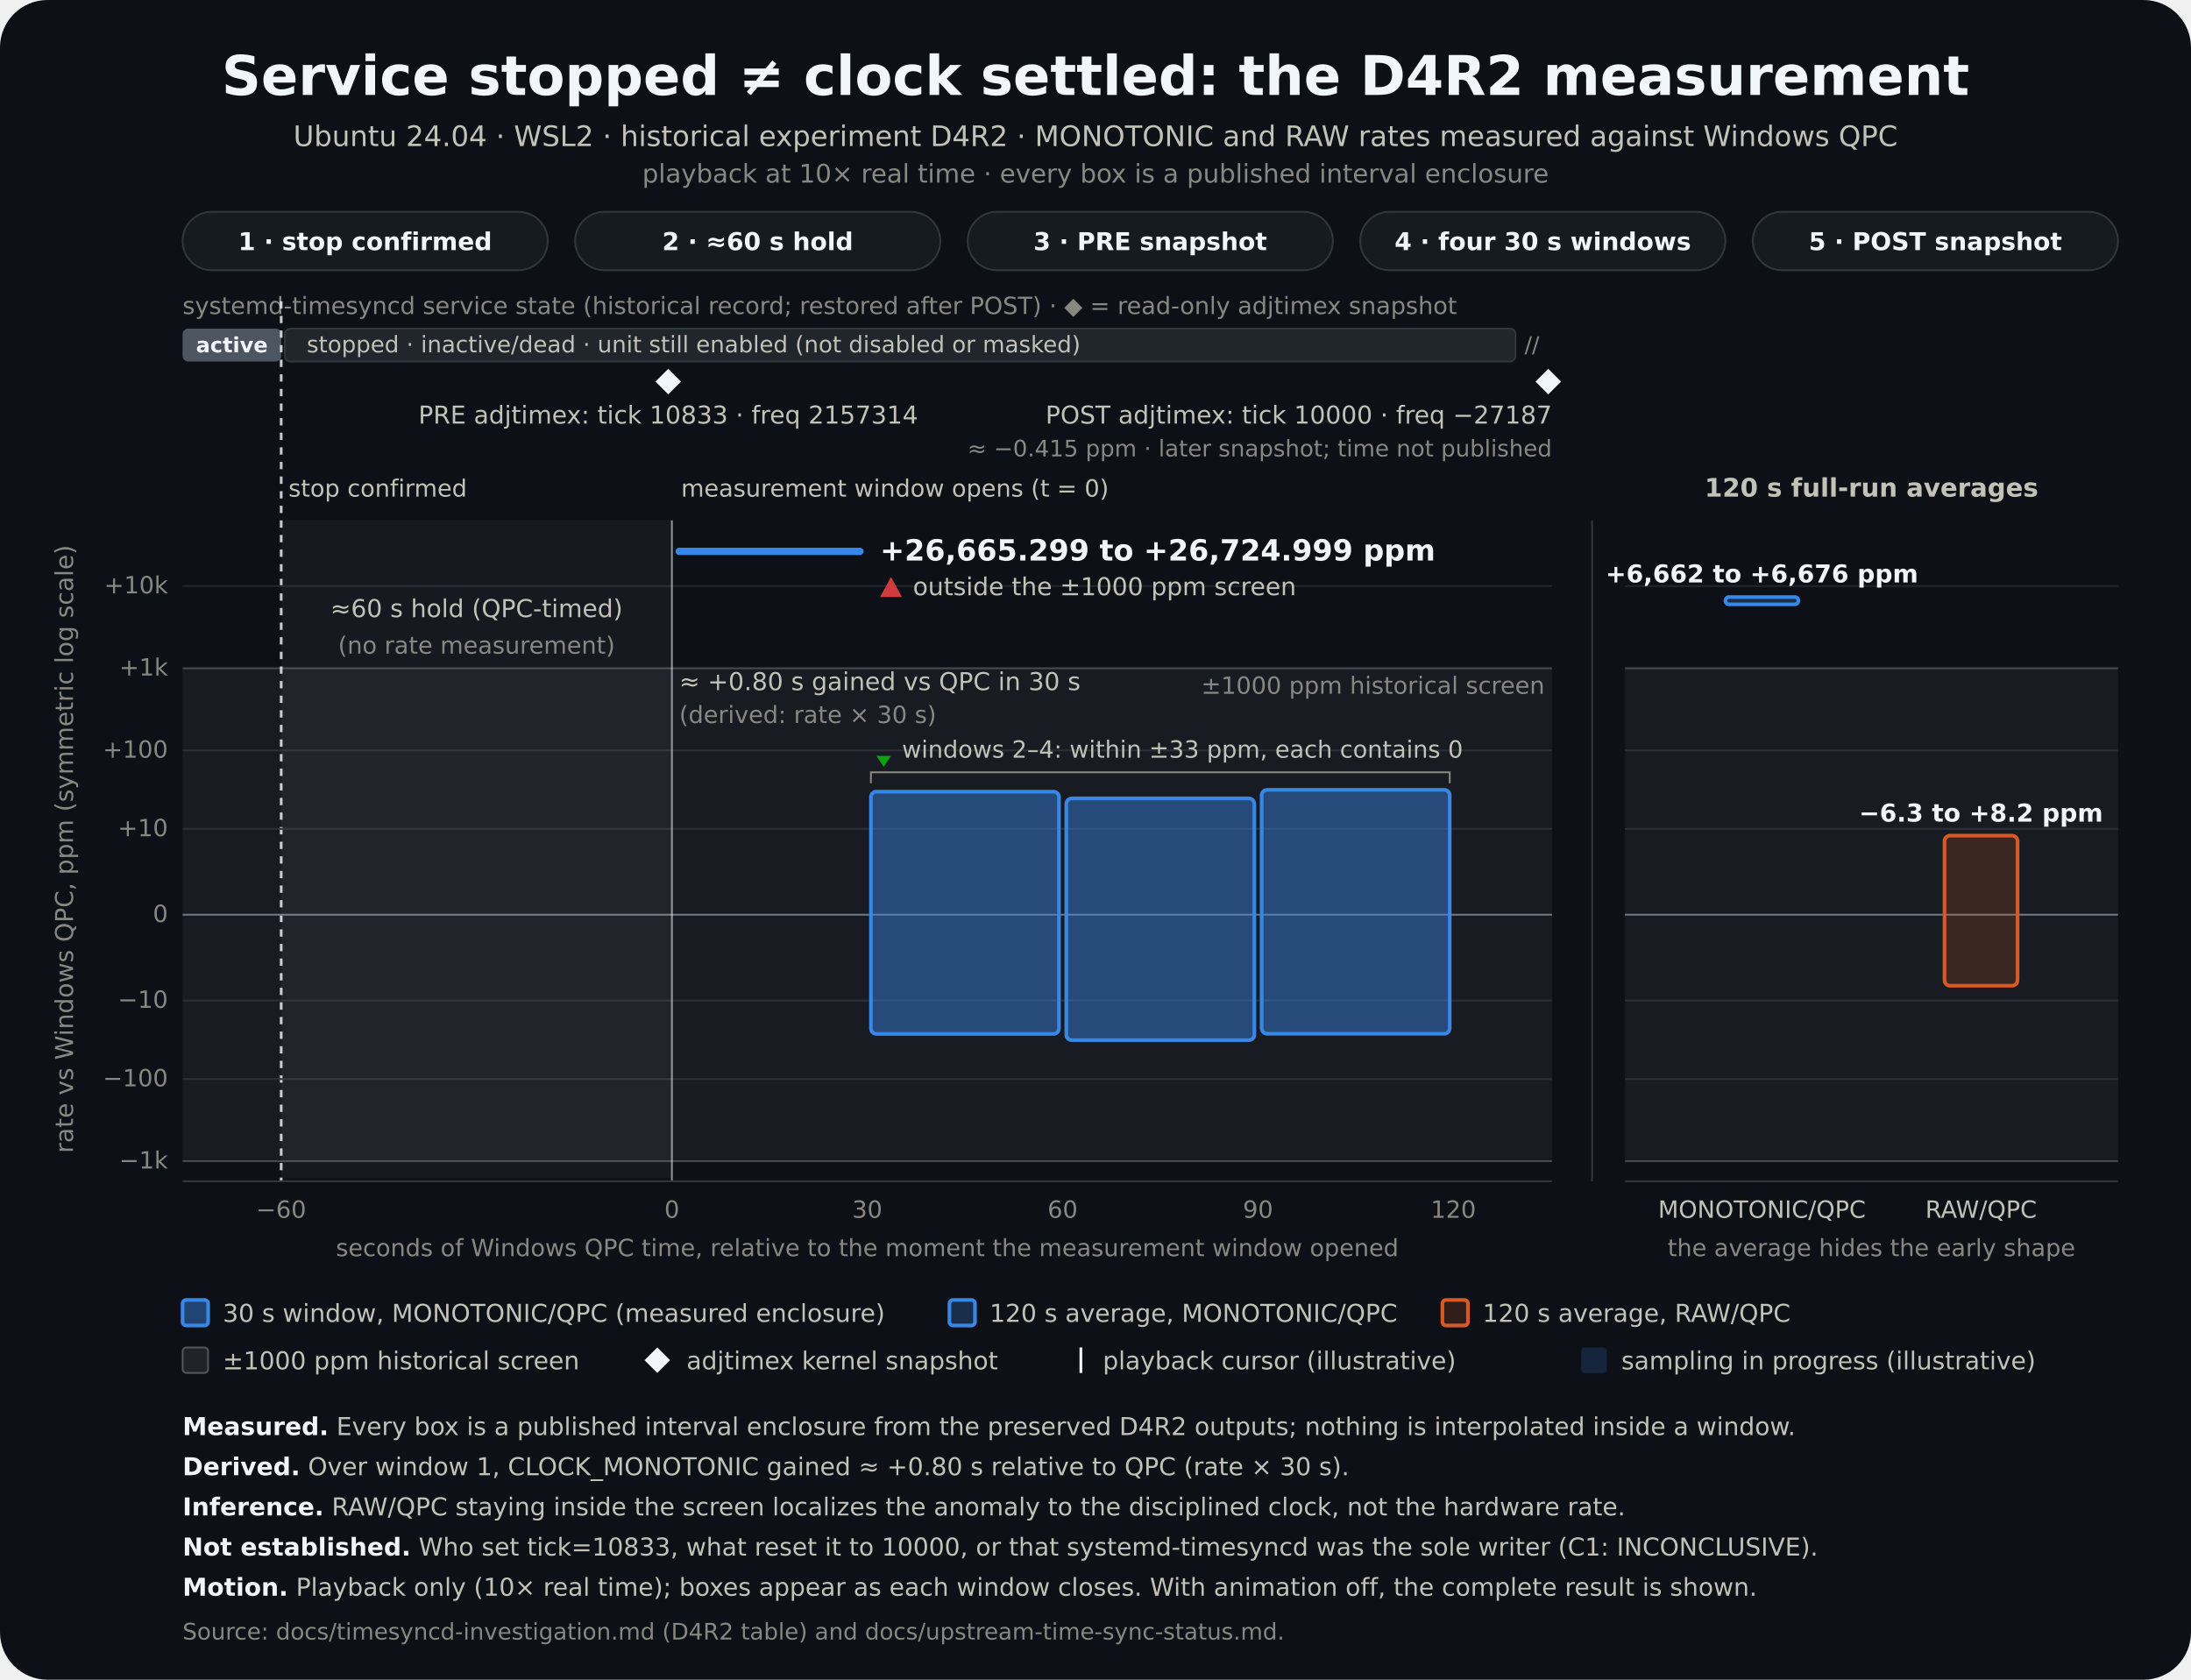
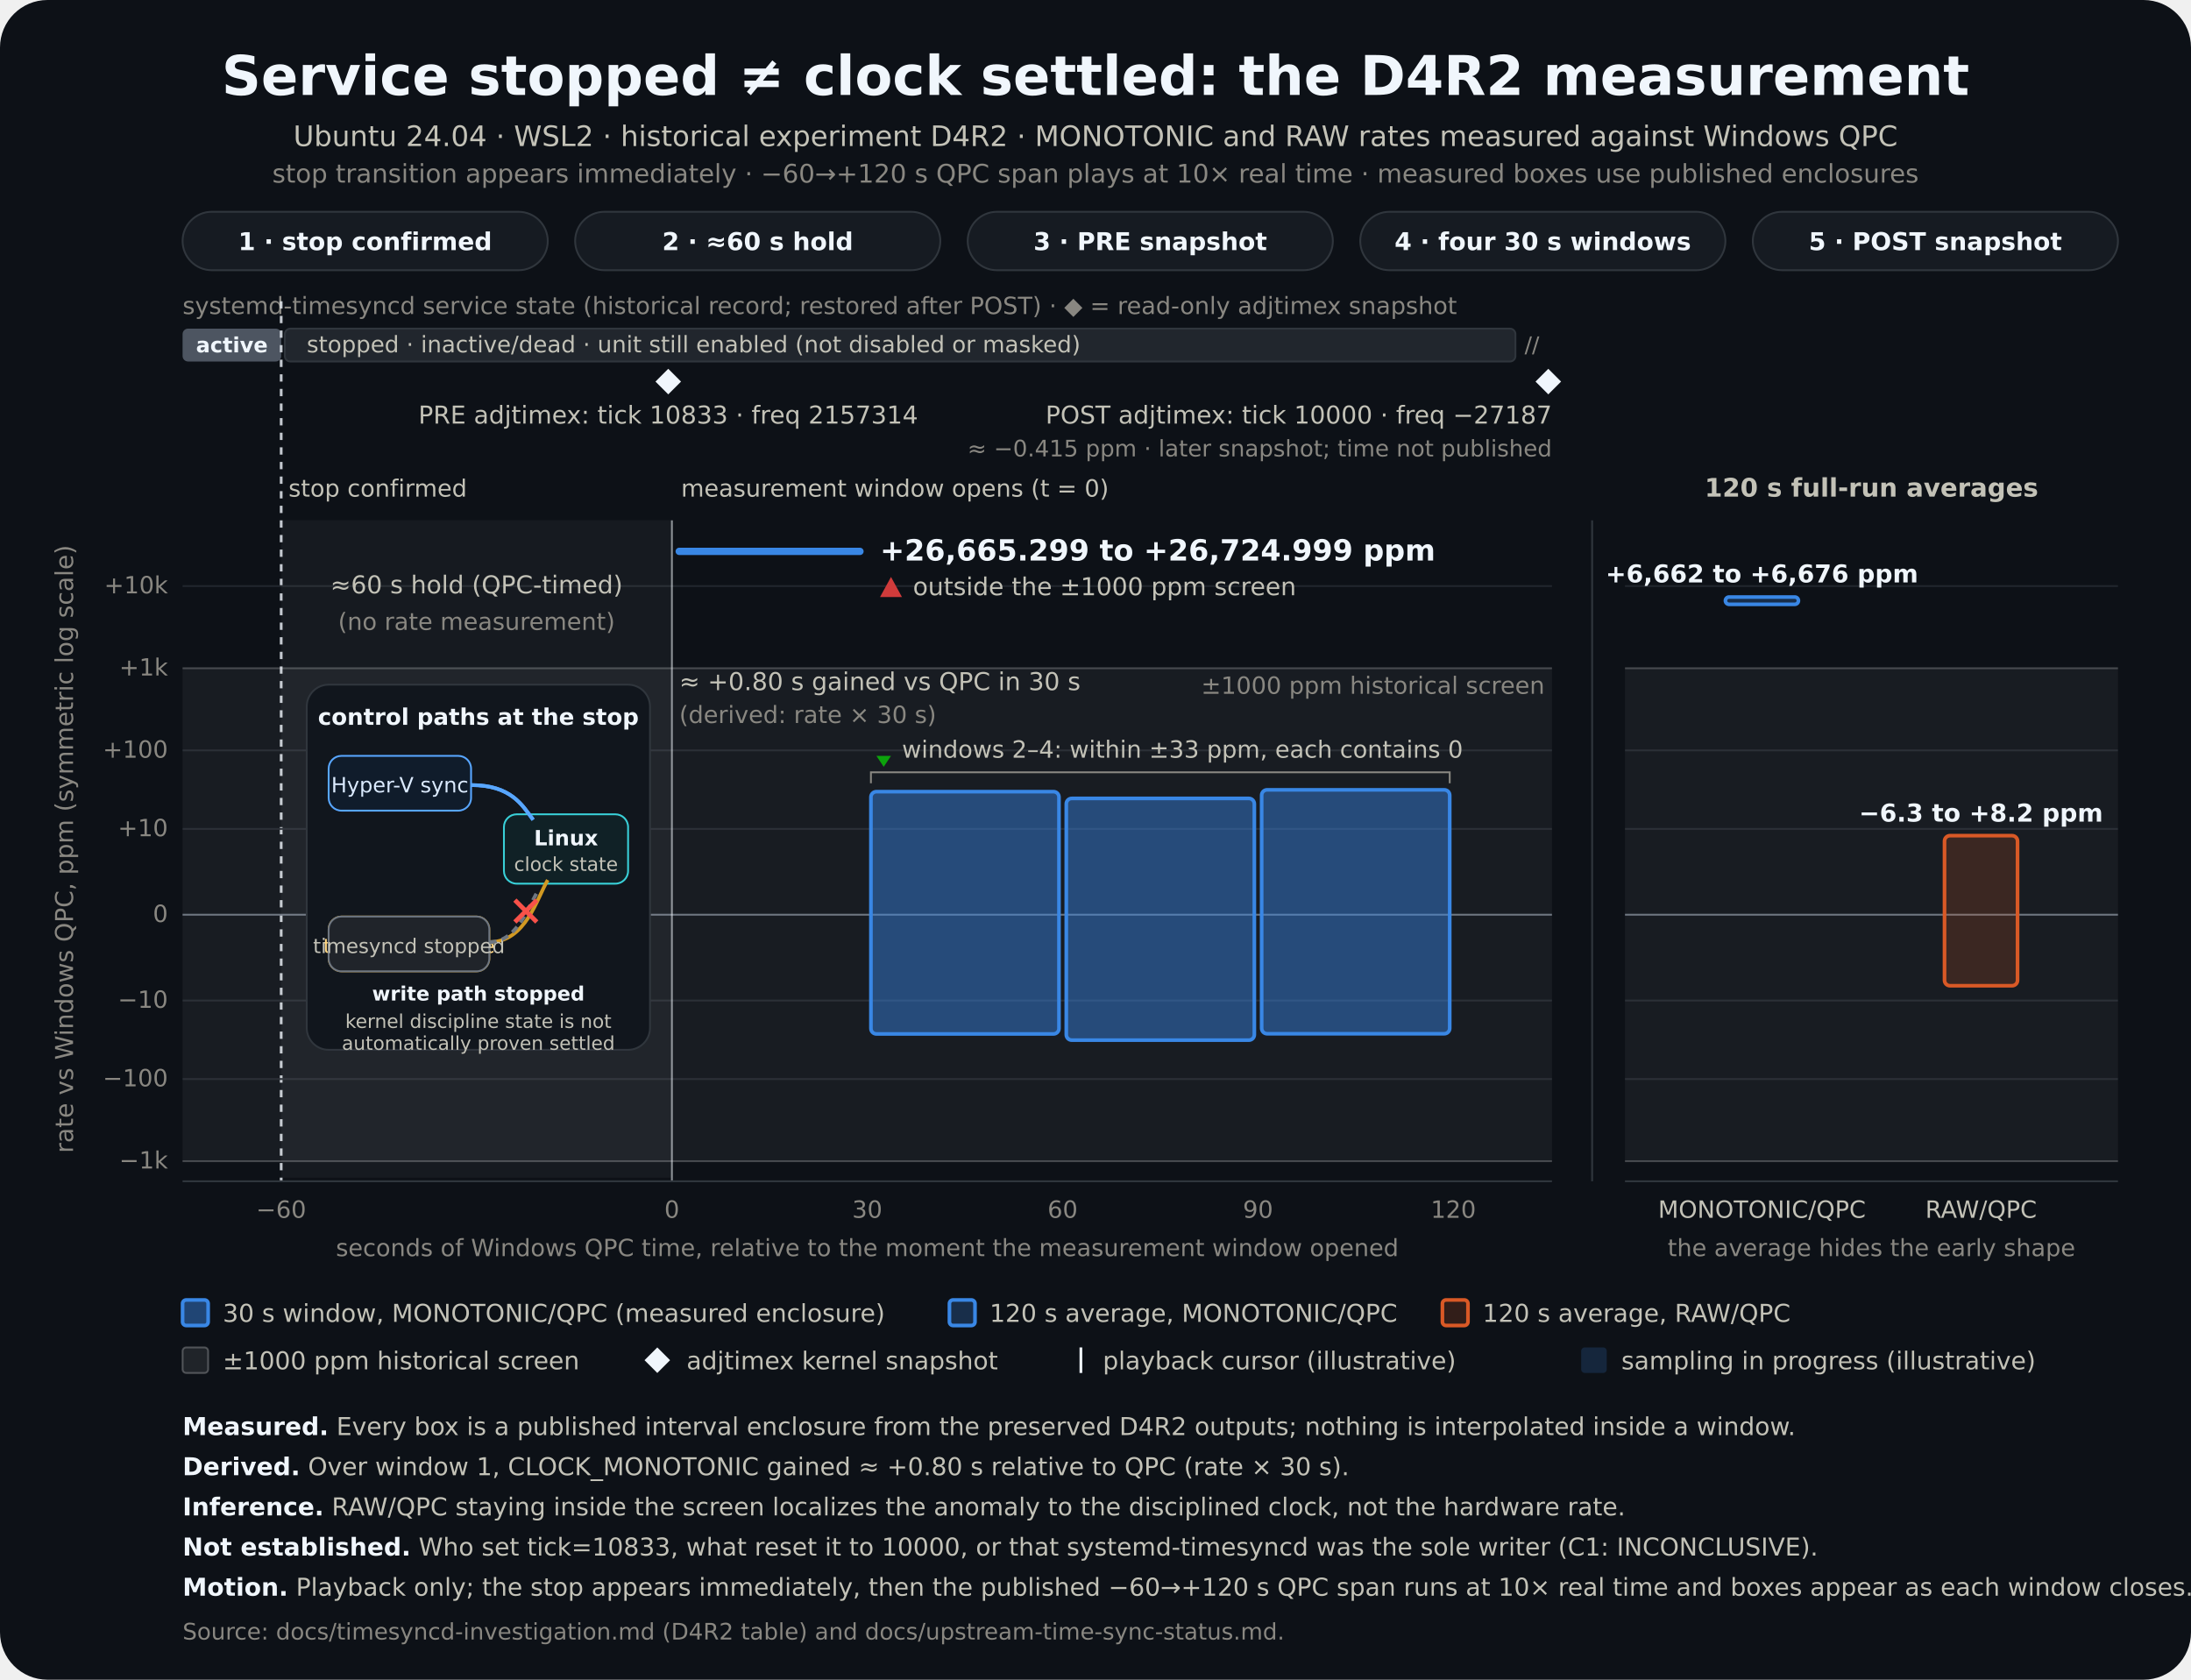
<svg xmlns="http://www.w3.org/2000/svg" width="1200" height="920" viewBox="0 0 1200 920" role="img" aria-labelledby="title desc" font-family="system-ui,-apple-system,'Segoe UI',Ubuntu,'DejaVu Sans',Arial,sans-serif">
  <style>
text{font-family:system-ui,-apple-system,"Segoe UI",Ubuntu,"DejaVu Sans",Arial,sans-serif}
- .a{animation-duration:26s;animation-timing-function:linear;animation-iteration-count:infinite;animation-fill-mode:both}
+ .a{animation-duration:21s;animation-timing-function:linear;animation-iteration-count:infinite;animation-fill-mode:both}
.cur{animation-name:cur}
- @keyframes cur{0%{transform:translateX(0);opacity:.9}80.77%{transform:translateX(750px);opacity:.9}81.6%{transform:translateX(750px);opacity:0}100%{transform:translateX(750px);opacity:0}}
- .r-stop{animation-name:r-stop}@keyframes r-stop{0%,5.77%{opacity:0}6.9%,100%{opacity:1}}
- .r-pre{animation-name:r-pre}@keyframes r-pre{0%,28.85%{opacity:0}30%,100%{opacity:1}}
- .r-w1{animation-name:r-w1}@keyframes r-w1{0%,40.38%{opacity:0}41.5%,100%{opacity:1}}
- .r-w2{animation-name:r-w2}@keyframes r-w2{0%,51.92%{opacity:0}53%,100%{opacity:1}}
- .r-w3{animation-name:r-w3}@keyframes r-w3{0%,63.46%{opacity:0}64.6%,100%{opacity:1}}
- .r-w4{animation-name:r-w4}@keyframes r-w4{0%,75%{opacity:0}76.2%,100%{opacity:1}}
- .r-avg{animation-name:r-avg}@keyframes r-avg{0%,75.4%{opacity:0}76.8%,100%{opacity:1}}
- .r-post{animation-name:r-post}@keyframes r-post{0%,78.08%{opacity:0}79.2%,100%{opacity:1}}
- .s1{animation-name:s1}@keyframes s1{0%,28.85%{opacity:0}29.6%{opacity:1}39.9%{opacity:1}40.38%,100%{opacity:0}}
- .s2{animation-name:s2}@keyframes s2{0%,40.38%{opacity:0}41.1%{opacity:1}51.4%{opacity:1}51.92%,100%{opacity:0}}
- .s3{animation-name:s3}@keyframes s3{0%,51.92%{opacity:0}52.6%{opacity:1}63%{opacity:1}63.46%,100%{opacity:0}}
- .s4{animation-name:s4}@keyframes s4{0%,63.46%{opacity:0}64.2%{opacity:1}74.5%{opacity:1}75%,100%{opacity:0}}
- .c1{animation-name:c1}@keyframes c1{0%,5.77%{opacity:.35}6.5%{opacity:1}10%{opacity:1}11%,100%{opacity:.35}}
- .c2{animation-name:c2}@keyframes c2{0%,10%{opacity:.35}11%{opacity:1}28.85%{opacity:1}29.8%,100%{opacity:.35}}
- .c3{animation-name:c3}@keyframes c3{0%,28.85%{opacity:.35}29.6%{opacity:1}31.5%{opacity:1}32.5%,100%{opacity:.35}}
- .c4{animation-name:c4}@keyframes c4{0%,31.5%{opacity:.35}32.5%{opacity:1}75%{opacity:1}76%,100%{opacity:.35}}
- .c5{animation-name:c5}@keyframes c5{0%,78.08%{opacity:.35}79.2%{opacity:1}100%{opacity:1}}
+ @keyframes cur{0%,2.8%{transform:translateX(0);opacity:0}3.1%{transform:translateX(0);opacity:.9}88.6%{transform:translateX(642px);opacity:.9}89.3%,100%{transform:translateX(642px);opacity:0}}
+ .r-stop{animation-name:r-stop}@keyframes r-stop{0%,2.5%{opacity:0}3.2%,100%{opacity:1}}
+ .r-pre{animation-name:r-pre}@keyframes r-pre{0%,31.0%{opacity:0}31.8%,100%{opacity:1}}
+ .r-w1{animation-name:r-w1}@keyframes r-w1{0%,45.3%{opacity:0}46.0%,100%{opacity:1}}
+ .r-w2{animation-name:r-w2}@keyframes r-w2{0%,59.6%{opacity:0}60.3%,100%{opacity:1}}
+ .r-w3{animation-name:r-w3}@keyframes r-w3{0%,73.9%{opacity:0}74.6%,100%{opacity:1}}
+ .r-w4{animation-name:r-w4}@keyframes r-w4{0%,88.2%{opacity:0}88.9%,100%{opacity:1}}
+ .r-avg{animation-name:r-avg}@keyframes r-avg{0%,88.6%{opacity:0}89.4%,100%{opacity:1}}
+ .r-post{animation-name:r-post}@keyframes r-post{0%,91.0%{opacity:0}91.8%,100%{opacity:1}}
+ .s1{animation-name:s1}@keyframes s1{0%,31.0%{opacity:0}31.6%{opacity:1}45.0%{opacity:1}45.3%,100%{opacity:0}}
+ .s2{animation-name:s2}@keyframes s2{0%,45.3%{opacity:0}45.9%{opacity:1}59.3%{opacity:1}59.6%,100%{opacity:0}}
+ .s3{animation-name:s3}@keyframes s3{0%,59.6%{opacity:0}60.2%{opacity:1}73.6%{opacity:1}73.9%,100%{opacity:0}}
+ .s4{animation-name:s4}@keyframes s4{0%,73.9%{opacity:0}74.5%{opacity:1}87.9%{opacity:1}88.2%,100%{opacity:0}}
+ .c1{animation-name:c1}@keyframes c1{0%,2.5%{opacity:.55}3.2%{opacity:1}8%{opacity:1}9%,100%{opacity:.35}}
+ .c2{animation-name:c2}@keyframes c2{0%,8%{opacity:.35}9%{opacity:1}31.0%{opacity:1}31.8%,100%{opacity:.35}}
+ .c3{animation-name:c3}@keyframes c3{0%,31.0%{opacity:.35}31.8%{opacity:1}34.0%{opacity:1}35%,100%{opacity:.35}}
+ .c4{animation-name:c4}@keyframes c4{0%,34%{opacity:.35}35%{opacity:1}88.2%{opacity:1}89%,100%{opacity:.35}}
+ .c5{animation-name:c5}@keyframes c5{0%,91.0%{opacity:.35}91.8%{opacity:1}100%{opacity:1}}
+ .arch-live{animation-name:arch-live}@keyframes arch-live{0%,2.5%{opacity:1}3.2%,100%{opacity:0}}
+ .arch-stop{animation-name:arch-stop}@keyframes arch-stop{0%,2.5%{opacity:0}3.2%,100%{opacity:1}}
@media (prefers-reduced-motion:reduce){.a{animation:none !important}}
</style>
  <rect width="1200" height="920" rx="26" fill="#0d1117" />
  <text x="600" y="52" text-anchor="middle" fill="#f0f6fc" font-size="30" font-weight="700">Service stopped ≠ clock settled: the D4R2 measurement</text>
  <text x="600" y="80" text-anchor="middle" fill="#c3c2b7" font-size="15.5">Ubuntu 24.04 · WSL2 · historical experiment D4R2 · MONOTONIC and RAW rates measured against Windows QPC</text>
-   <text x="600" y="100" text-anchor="middle" fill="#898781" font-size="14">playback at 10× real time · every box is a published interval enclosure</text>
+   <text x="600" y="100" text-anchor="middle" fill="#898781" font-size="14">stop transition appears immediately · −60→+120 s QPC span plays at 10× real time · measured boxes use published enclosures</text>
  <g font-size="13.5" font-weight="700" fill="#f0f6fc">
    <g class="a c1">
      <rect x="100" y="116" width="200" height="32" rx="16" fill="#161b22" stroke="#30363d" />
      <text x="200" y="137" text-anchor="middle">1 · stop confirmed</text>
    </g>
    <g class="a c2">
      <rect x="315" y="116" width="200" height="32" rx="16" fill="#161b22" stroke="#30363d" />
      <text x="415" y="137" text-anchor="middle">2 · ≈60 s hold</text>
    </g>
    <g class="a c3">
      <rect x="530" y="116" width="200" height="32" rx="16" fill="#161b22" stroke="#30363d" />
      <text x="630" y="137" text-anchor="middle">3 · PRE snapshot</text>
    </g>
    <g class="a c4">
      <rect x="745" y="116" width="200" height="32" rx="16" fill="#161b22" stroke="#30363d" />
      <text x="845" y="137" text-anchor="middle">4 · four 30 s windows</text>
    </g>
    <g class="a c5">
      <rect x="960" y="116" width="200" height="32" rx="16" fill="#161b22" stroke="#30363d" />
      <text x="1060" y="137" text-anchor="middle">5 · POST snapshot</text>
    </g>
  </g>
  <text x="100" y="172" fill="#898781" font-size="13">systemd-timesyncd service state (historical record; restored after POST) · ◆ = read-only adjtimex snapshot</text>
  <rect x="100" y="180" width="54" height="18" rx="3" fill="#4d5561" />
  <text x="127" y="193" text-anchor="middle" fill="#f0f6fc" font-size="11.5" font-weight="700">active</text>
  <g class="a r-stop">
    <rect x="156" y="180" width="674" height="18" rx="3" fill="#21262d" stroke="#30363d" />
    <text x="168" y="193" fill="#c3c2b7" font-size="12.5">stopped · inactive/dead · unit still enabled (not disabled or masked)</text>
    <line x1="154" y1="165" x2="154" y2="647" stroke="#f0f6fc" stroke-width="1.5" stroke-dasharray="4 4" opacity=".8" />
    <text x="158" y="272" fill="#c3c2b7" font-size="13">stop confirmed</text>
  </g>
  <g class="a r-pre">
    <path d="M366 202 l7 7 -7 7 -7 -7 z" fill="#f0f6fc" />
    <text x="366" y="232" text-anchor="middle" fill="#c3c2b7" font-size="13.5">PRE adjtimex: tick 10833 · freq 2157314</text>
  </g>
  <g class="a r-post">
    <text x="835" y="193" fill="#898781" font-size="12">//</text>
    <path d="M848 202 l7 7 -7 7 -7 -7 z" fill="#f0f6fc" />
    <text x="850" y="232" text-anchor="end" fill="#c3c2b7" font-size="13.5">POST adjtimex: tick 10000 · freq −27187</text>
    <text x="850" y="250" text-anchor="end" fill="#898781" font-size="12.5">≈ −0.415 ppm · later snapshot; time not published</text>
  </g>
  <text x="40" y="465" transform="rotate(-90 40 465)" text-anchor="middle" fill="#898781" font-size="13.5">rate vs Windows QPC, ppm (symmetric log scale)</text>
  <g stroke="#21262d" stroke-width="1">
    <line x1="100" y1="321" x2="850" y2="321" />
    <line x1="890" y1="321" x2="1160" y2="321" />
    <line x1="100" y1="411" x2="850" y2="411" />
    <line x1="890" y1="411" x2="1160" y2="411" />
    <line x1="100" y1="454" x2="850" y2="454" />
    <line x1="890" y1="454" x2="1160" y2="454" />
    <line x1="100" y1="548" x2="850" y2="548" />
    <line x1="890" y1="548" x2="1160" y2="548" />
    <line x1="100" y1="591" x2="850" y2="591" />
    <line x1="890" y1="591" x2="1160" y2="591" />
  </g>
  <rect x="100" y="366" width="750" height="270" fill="#ffffff" fill-opacity=".05" />
  <rect x="890" y="366" width="270" height="270" fill="#ffffff" fill-opacity=".05" />
  <g stroke="#ffffff" stroke-opacity=".22" stroke-width="1">
    <line x1="100" y1="366" x2="850" y2="366" />
    <line x1="890" y1="366" x2="1160" y2="366" />
    <line x1="100" y1="636" x2="850" y2="636" />
    <line x1="890" y1="636" x2="1160" y2="636" />
  </g>
  <text x="846" y="380" text-anchor="end" fill="#898781" font-size="13">±1000 ppm historical screen</text>
  <line x1="100" y1="501" x2="850" y2="501" stroke="#6e7681" stroke-width="1" />
  <line x1="890" y1="501" x2="1160" y2="501" stroke="#6e7681" stroke-width="1" />
  <g fill="#898781" font-size="13" text-anchor="end">
    <text x="92" y="325">+10k</text>
    <text x="92" y="370">+1k</text>
    <text x="92" y="415">+100</text>
    <text x="92" y="458">+10</text>
    <text x="92" y="505">0</text>
    <text x="92" y="552">−10</text>
    <text x="92" y="595">−100</text>
    <text x="92" y="640">−1k</text>
  </g>
  <line x1="872" y1="285" x2="872" y2="647" stroke="#30363d" stroke-width="1" />
  <text x="1025" y="272" text-anchor="middle" fill="#c3c2b7" font-size="14" font-weight="700">120 s full-run averages</text>
  <g class="a r-stop">
    <rect x="154" y="285" width="214" height="360" fill="#ffffff" fill-opacity=".04" />
-     <text x="261" y="338" text-anchor="middle" fill="#c3c2b7" font-size="13.5">≈60 s hold (QPC-timed)</text>
-     <text x="261" y="358" text-anchor="middle" fill="#898781" font-size="13">(no rate measurement)</text>
+     <text x="261" y="325" text-anchor="middle" fill="#c3c2b7" font-size="13.5">≈60 s hold (QPC-timed)</text>
+     <text x="261" y="345" text-anchor="middle" fill="#898781" font-size="13">(no rate measurement)</text>
+   </g>
+   <g>
+     <rect x="168" y="375" width="188" height="200" rx="12" fill="#11161d" stroke="#30363d" />
+     <text x="262" y="397" text-anchor="middle" fill="#f0f6fc" font-size="12.5" font-weight="700">control paths at the stop</text>
+     <rect x="180" y="414" width="78" height="30" rx="7" fill="#101c2b" stroke="#58a6ff" />
+     <text x="219" y="434" text-anchor="middle" fill="#dbeafe" font-size="11.5">Hyper-V sync</text>
+     <rect x="276" y="446" width="68" height="38" rx="7" fill="#102126" stroke="#39d0d8" />
+     <text x="310" y="463" text-anchor="middle" fill="#f0f6fc" font-size="11.5" font-weight="700">Linux</text>
+     <text x="310" y="477" text-anchor="middle" fill="#c3c2b7" font-size="10.5">clock state</text>
+     <g class="a arch-live">
+       <rect x="180" y="502" width="88" height="30" rx="7" fill="#2a2110" stroke="#d29922" />
+       <text x="224" y="522" text-anchor="middle" fill="#ffd580" font-size="11">timesyncd active</text>
+       <path d="M258 430 C280 430,286 441,292 449" fill="none" stroke="#58a6ff" stroke-width="2" />
+       <path d="M268 516 C288 516,294 492,300 482" fill="none" stroke="#d29922" stroke-width="2" />
+     </g>
+     <g class="a arch-stop">
+       <rect x="180" y="502" width="88" height="30" rx="7" fill="#20242a" stroke="#6e7681" />
+       <text x="224" y="522" text-anchor="middle" fill="#c3c2b7" font-size="11">timesyncd stopped</text>
+       <path d="M258 430 C280 430,286 441,292 449" fill="none" stroke="#58a6ff" stroke-width="2" />
+       <path d="M268 516 C282 516,288 500,294 489" fill="none" stroke="#6e7681" stroke-width="2" stroke-dasharray="4 3" />
+       <line x1="282" y1="493" x2="294" y2="505" stroke="#f85149" stroke-width="2.5" />
+       <line x1="294" y1="493" x2="282" y2="505" stroke="#f85149" stroke-width="2.5" />
+       <text x="262" y="548" text-anchor="middle" fill="#f0f6fc" font-size="10.8" font-weight="700">write path stopped</text>
+       <text x="262" y="563" text-anchor="middle" fill="#c3c2b7" font-size="10.4">kernel discipline state is not</text>
+       <text x="262" y="575" text-anchor="middle" fill="#c3c2b7" font-size="10.4">automatically proven settled</text>
+     </g>
  </g>
  <g class="a r-pre">
    <line x1="368" y1="285" x2="368" y2="647" stroke="#f0f6fc" stroke-width="1" opacity=".55" />
    <text x="373" y="272" fill="#c3c2b7" font-size="13">measurement window opens (t = 0)</text>
  </g>
  <rect class="a s1" x="370" y="285" width="103" height="360" fill="#3987e5" fill-opacity=".10" opacity="0" />
  <rect class="a s2" x="477" y="285" width="103" height="360" fill="#3987e5" fill-opacity=".10" opacity="0" />
  <rect class="a s3" x="584" y="285" width="103" height="360" fill="#3987e5" fill-opacity=".10" opacity="0" />
  <rect class="a s4" x="691" y="285" width="103" height="360" fill="#3987e5" fill-opacity=".10" opacity="0" />
  <g class="a r-w1">
    <rect x="370" y="300" width="103" height="4" rx="2" fill="#3987e5" />
    <text x="482" y="307" fill="#f0f6fc" font-size="16" font-weight="700">+26,665.299 to +26,724.999 ppm</text>
    <path d="M488 316 l6 11 h-12 z" fill="#d03b3b" />
    <text x="500" y="326" fill="#c3c2b7" font-size="13.5">outside the ±1000 ppm screen</text>
    <text x="372" y="378" fill="#c3c2b7" font-size="13.5">≈ +0.80 s gained vs QPC in 30 s</text>
    <text x="372" y="396" fill="#898781" font-size="13">(derived: rate × 30 s)</text>
  </g>
  <rect class="a r-w2" x="477" y="433.6" width="103" height="132.7" rx="3" fill="#3987e5" fill-opacity=".45" stroke="#3987e5" stroke-width="2" />
  <rect class="a r-w3" x="584" y="437.3" width="103" height="132.4" rx="3" fill="#3987e5" fill-opacity=".45" stroke="#3987e5" stroke-width="2" />
  <rect class="a r-w4" x="691" y="432.6" width="103" height="133.6" rx="3" fill="#3987e5" fill-opacity=".45" stroke="#3987e5" stroke-width="2" />
  <g class="a r-w4">
    <path d="M477 429 v-6 h317 v6" fill="none" stroke="#898781" stroke-width="1" />
    <path d="M484 420 l4 -6 h-8 z" fill="#0ca30c" />
    <text x="494" y="415" fill="#c3c2b7" font-size="13">windows 2–4: within ±33 ppm, each contains 0</text>
  </g>
  <g class="a r-avg">
    <rect x="945" y="327" width="40" height="4" rx="2" fill="#3987e5" fill-opacity=".25" stroke="#3987e5" stroke-width="2" />
    <text x="965" y="319" text-anchor="middle" fill="#f0f6fc" font-size="13.5" font-weight="700">+6,662 to +6,676 ppm</text>
    <rect x="1065" y="457.7" width="40" height="82.2" rx="3" fill="#d95926" fill-opacity=".18" stroke="#d95926" stroke-width="2" />
    <text x="1085" y="450" text-anchor="middle" fill="#f0f6fc" font-size="13.5" font-weight="700">−6.3 to +8.2 ppm</text>
    <text x="965" y="667" text-anchor="middle" fill="#c3c2b7" font-size="13">MONOTONIC/QPC</text>
    <text x="1085" y="667" text-anchor="middle" fill="#c3c2b7" font-size="13">RAW/QPC</text>
    <text x="1025" y="688" text-anchor="middle" fill="#898781" font-size="13">the average hides the early shape</text>
  </g>
  <line x1="100" y1="647" x2="850" y2="647" stroke="#30363d" stroke-width="1" />
  <line x1="890" y1="647" x2="1160" y2="647" stroke="#30363d" stroke-width="1" />
  <g fill="#898781" font-size="13" text-anchor="middle">
    <text x="154" y="667">−60</text>
    <text x="368" y="667">0</text>
    <text x="475" y="667">30</text>
    <text x="582" y="667">60</text>
    <text x="689" y="667">90</text>
    <text x="796" y="667">120</text>
  </g>
  <text x="475" y="688" text-anchor="middle" fill="#898781" font-size="13">seconds of Windows QPC time, relative to the moment the measurement window opened</text>
  <g class="a cur" opacity="0">
-     <line x1="100" y1="165" x2="100" y2="647" stroke="#f0f6fc" stroke-width="1.5" />
-     <path d="M100 161 l-5 -8 h10 z" fill="#f0f6fc" />
+     <line x1="154" y1="165" x2="154" y2="647" stroke="#f0f6fc" stroke-width="1.5" />
+     <path d="M154 161 l-5 -8 h10 z" fill="#f0f6fc" />
  </g>
  <g font-size="13.5" fill="#c3c2b7">
    <rect x="100" y="712" width="14" height="14" rx="2" fill="#3987e5" fill-opacity=".45" stroke="#3987e5" stroke-width="2" />
    <text x="122" y="724">30 s window, MONOTONIC/QPC (measured enclosure)</text>
    <rect x="520" y="712" width="14" height="14" rx="2" fill="#3987e5" fill-opacity=".25" stroke="#3987e5" stroke-width="2" />
    <text x="542" y="724">120 s average, MONOTONIC/QPC</text>
    <rect x="790" y="712" width="14" height="14" rx="2" fill="#d95926" fill-opacity=".18" stroke="#d95926" stroke-width="2" />
    <text x="812" y="724">120 s average, RAW/QPC</text>
    <rect x="100" y="738" width="14" height="14" rx="2" fill="#ffffff" fill-opacity=".08" stroke="#ffffff" stroke-opacity=".25" />
    <text x="122" y="750">±1000 ppm historical screen</text>
    <path d="M360 738 l7 7 -7 7 -7 -7 z" fill="#f0f6fc" />
    <text x="376" y="750">adjtimex kernel snapshot</text>
    <line x1="592" y1="738" x2="592" y2="752" stroke="#f0f6fc" stroke-width="1.5" />
    <text x="604" y="750">playback cursor (illustrative)</text>
    <rect x="866" y="738" width="14" height="14" rx="2" fill="#3987e5" fill-opacity=".18" />
    <text x="888" y="750">sampling in progress (illustrative)</text>
  </g>
  <g font-size="13.5" fill="#c3c2b7">
    <text x="100" y="786">
      <tspan font-weight="700" fill="#f0f6fc">Measured.</tspan> Every box is a published interval enclosure from the preserved D4R2 outputs; nothing is interpolated inside a window.</text>
    <text x="100" y="808">
      <tspan font-weight="700" fill="#f0f6fc">Derived.</tspan> Over window 1, CLOCK_MONOTONIC gained ≈ +0.80 s relative to QPC (rate × 30 s).</text>
    <text x="100" y="830">
      <tspan font-weight="700" fill="#f0f6fc">Inference.</tspan> RAW/QPC staying inside the screen localizes the anomaly to the disciplined clock, not the hardware rate.</text>
    <text x="100" y="852">
      <tspan font-weight="700" fill="#f0f6fc">Not established.</tspan> Who set tick=10833, what reset it to 10000, or that systemd-timesyncd was the sole writer (C1: INCONCLUSIVE).</text>
    <text x="100" y="874">
-       <tspan font-weight="700" fill="#f0f6fc">Motion.</tspan> Playback only (10× real time); boxes appear as each window closes. With animation off, the complete result is shown.</text>
+       <tspan font-weight="700" fill="#f0f6fc">Motion.</tspan> Playback only; the stop appears immediately, then the published −60→+120 s QPC span runs at 10× real time and boxes appear as each window closes. With animation off, the complete result is shown.</text>
    <text x="100" y="898" fill="#898781" font-size="12.5">Source: docs/timesyncd-investigation.md (D4R2 table) and docs/upstream-time-sync-status.md.</text>
  </g>
</svg>
